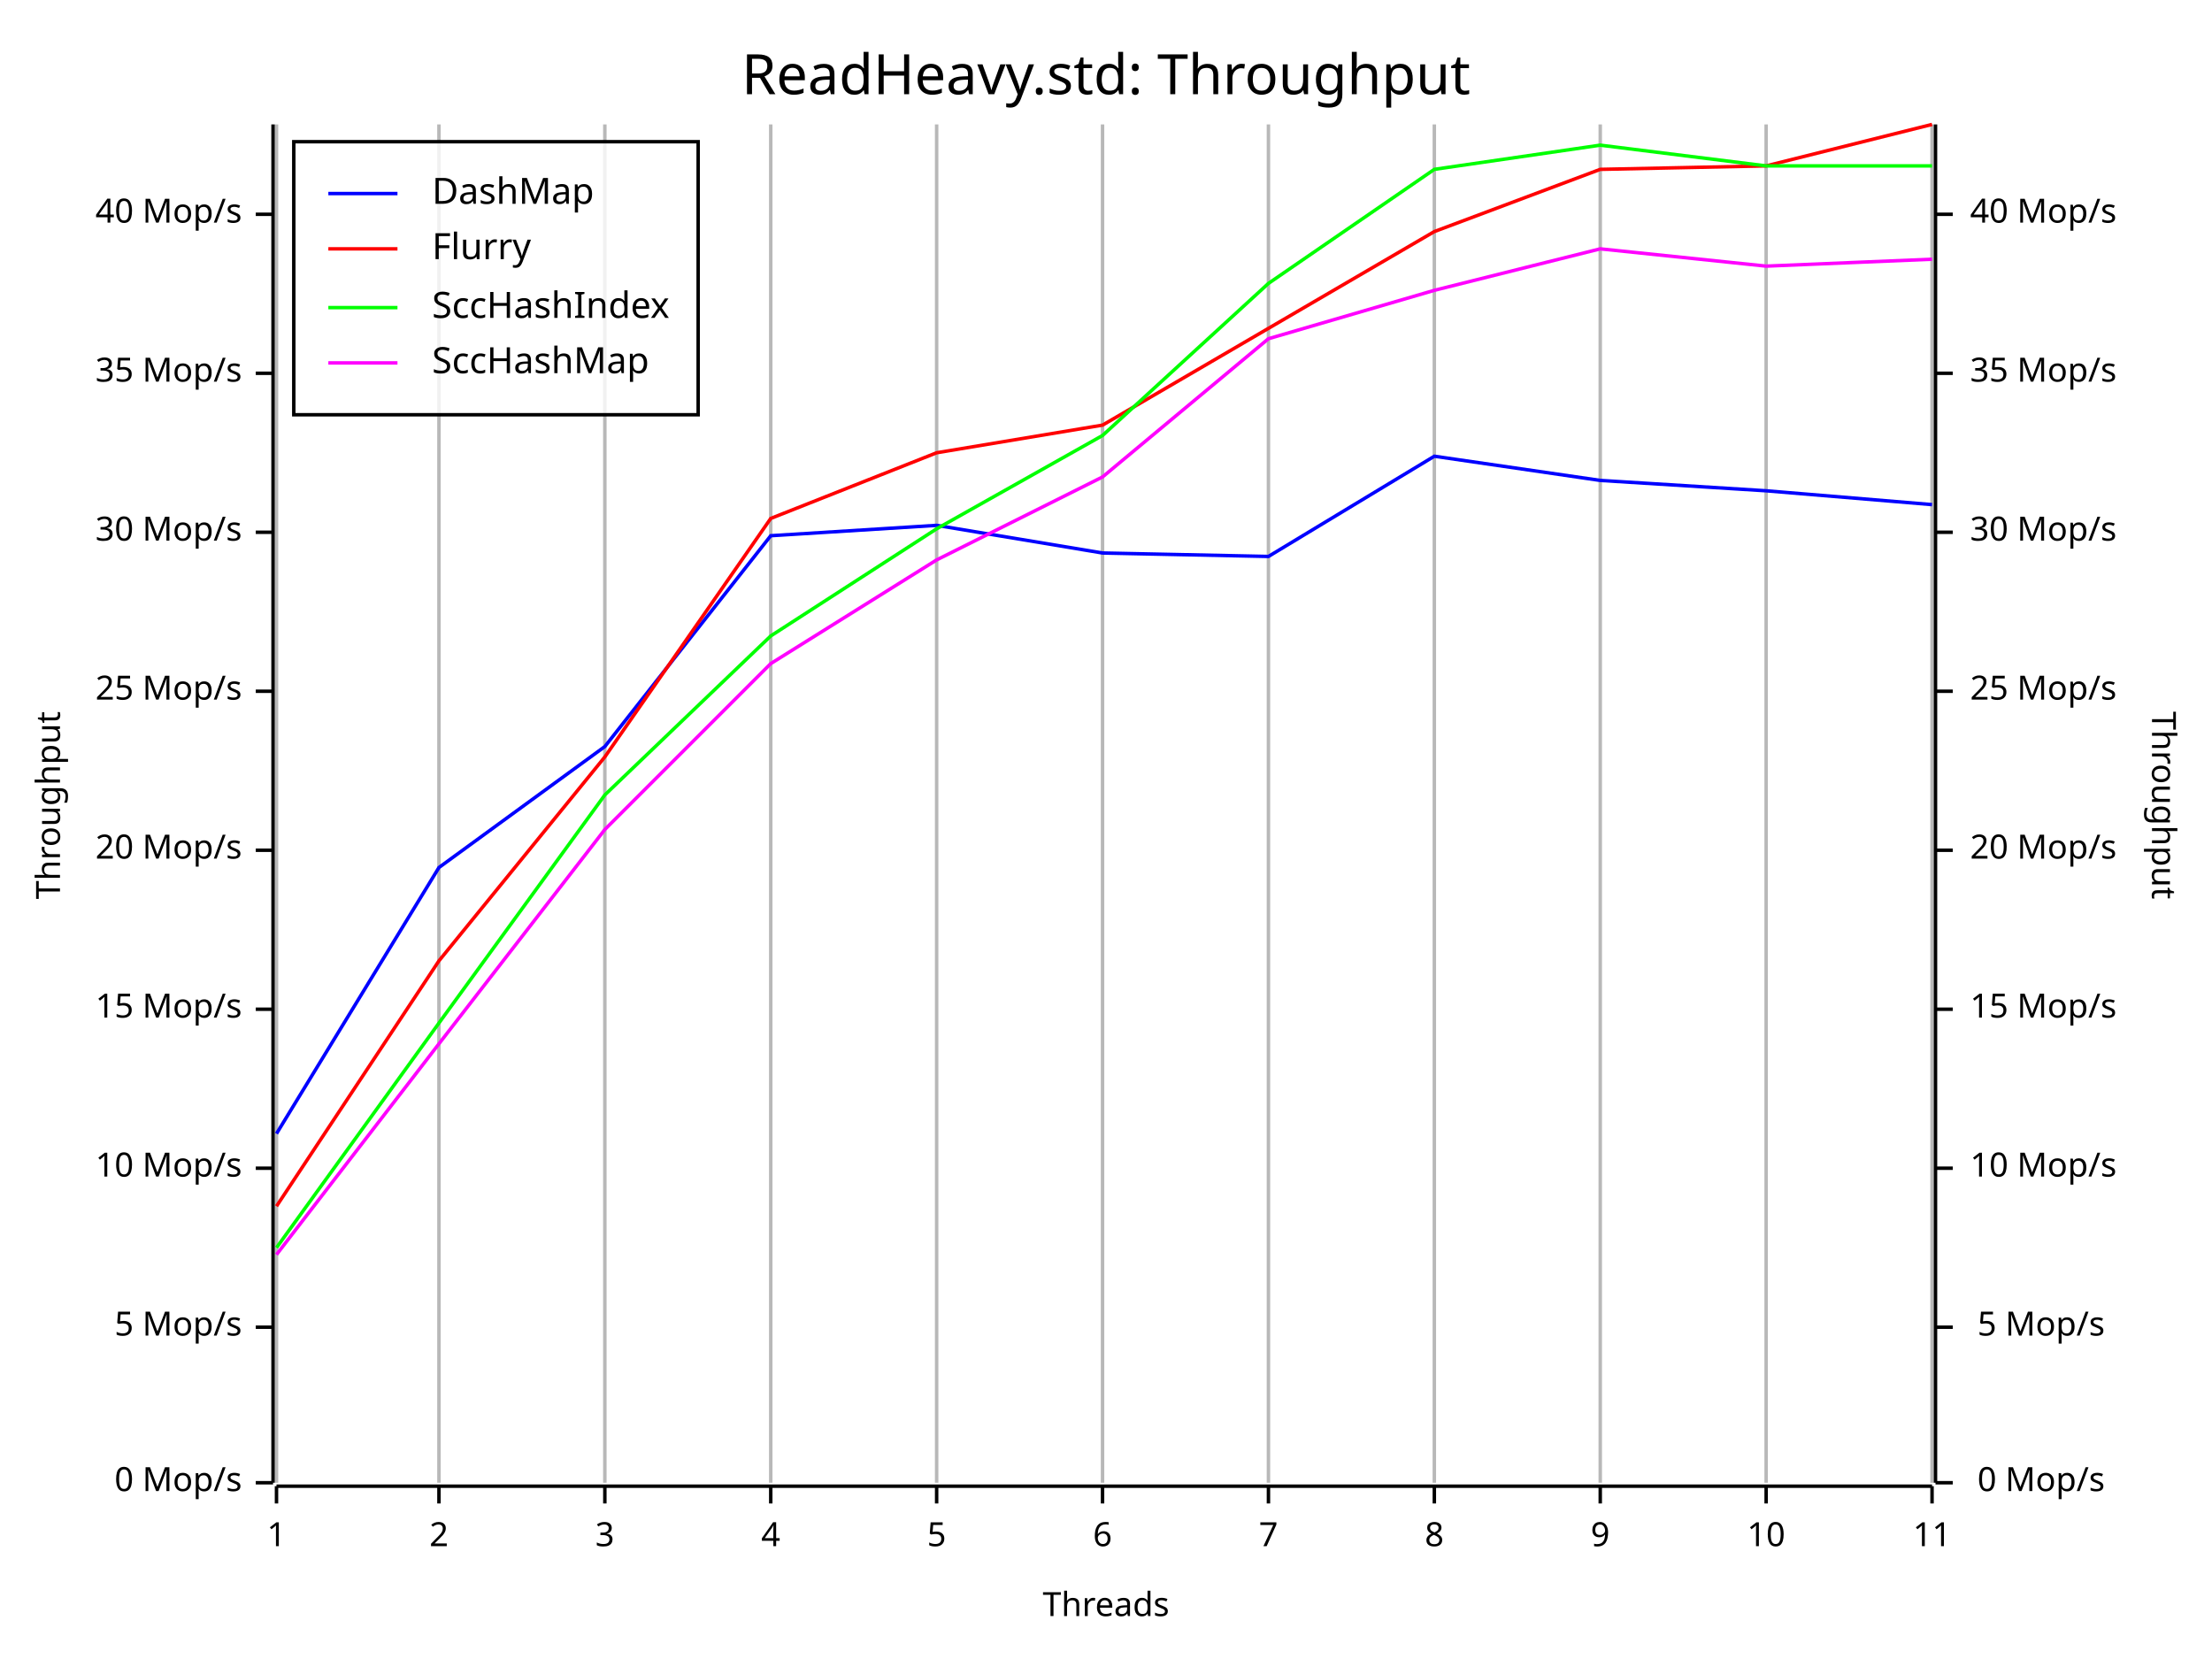
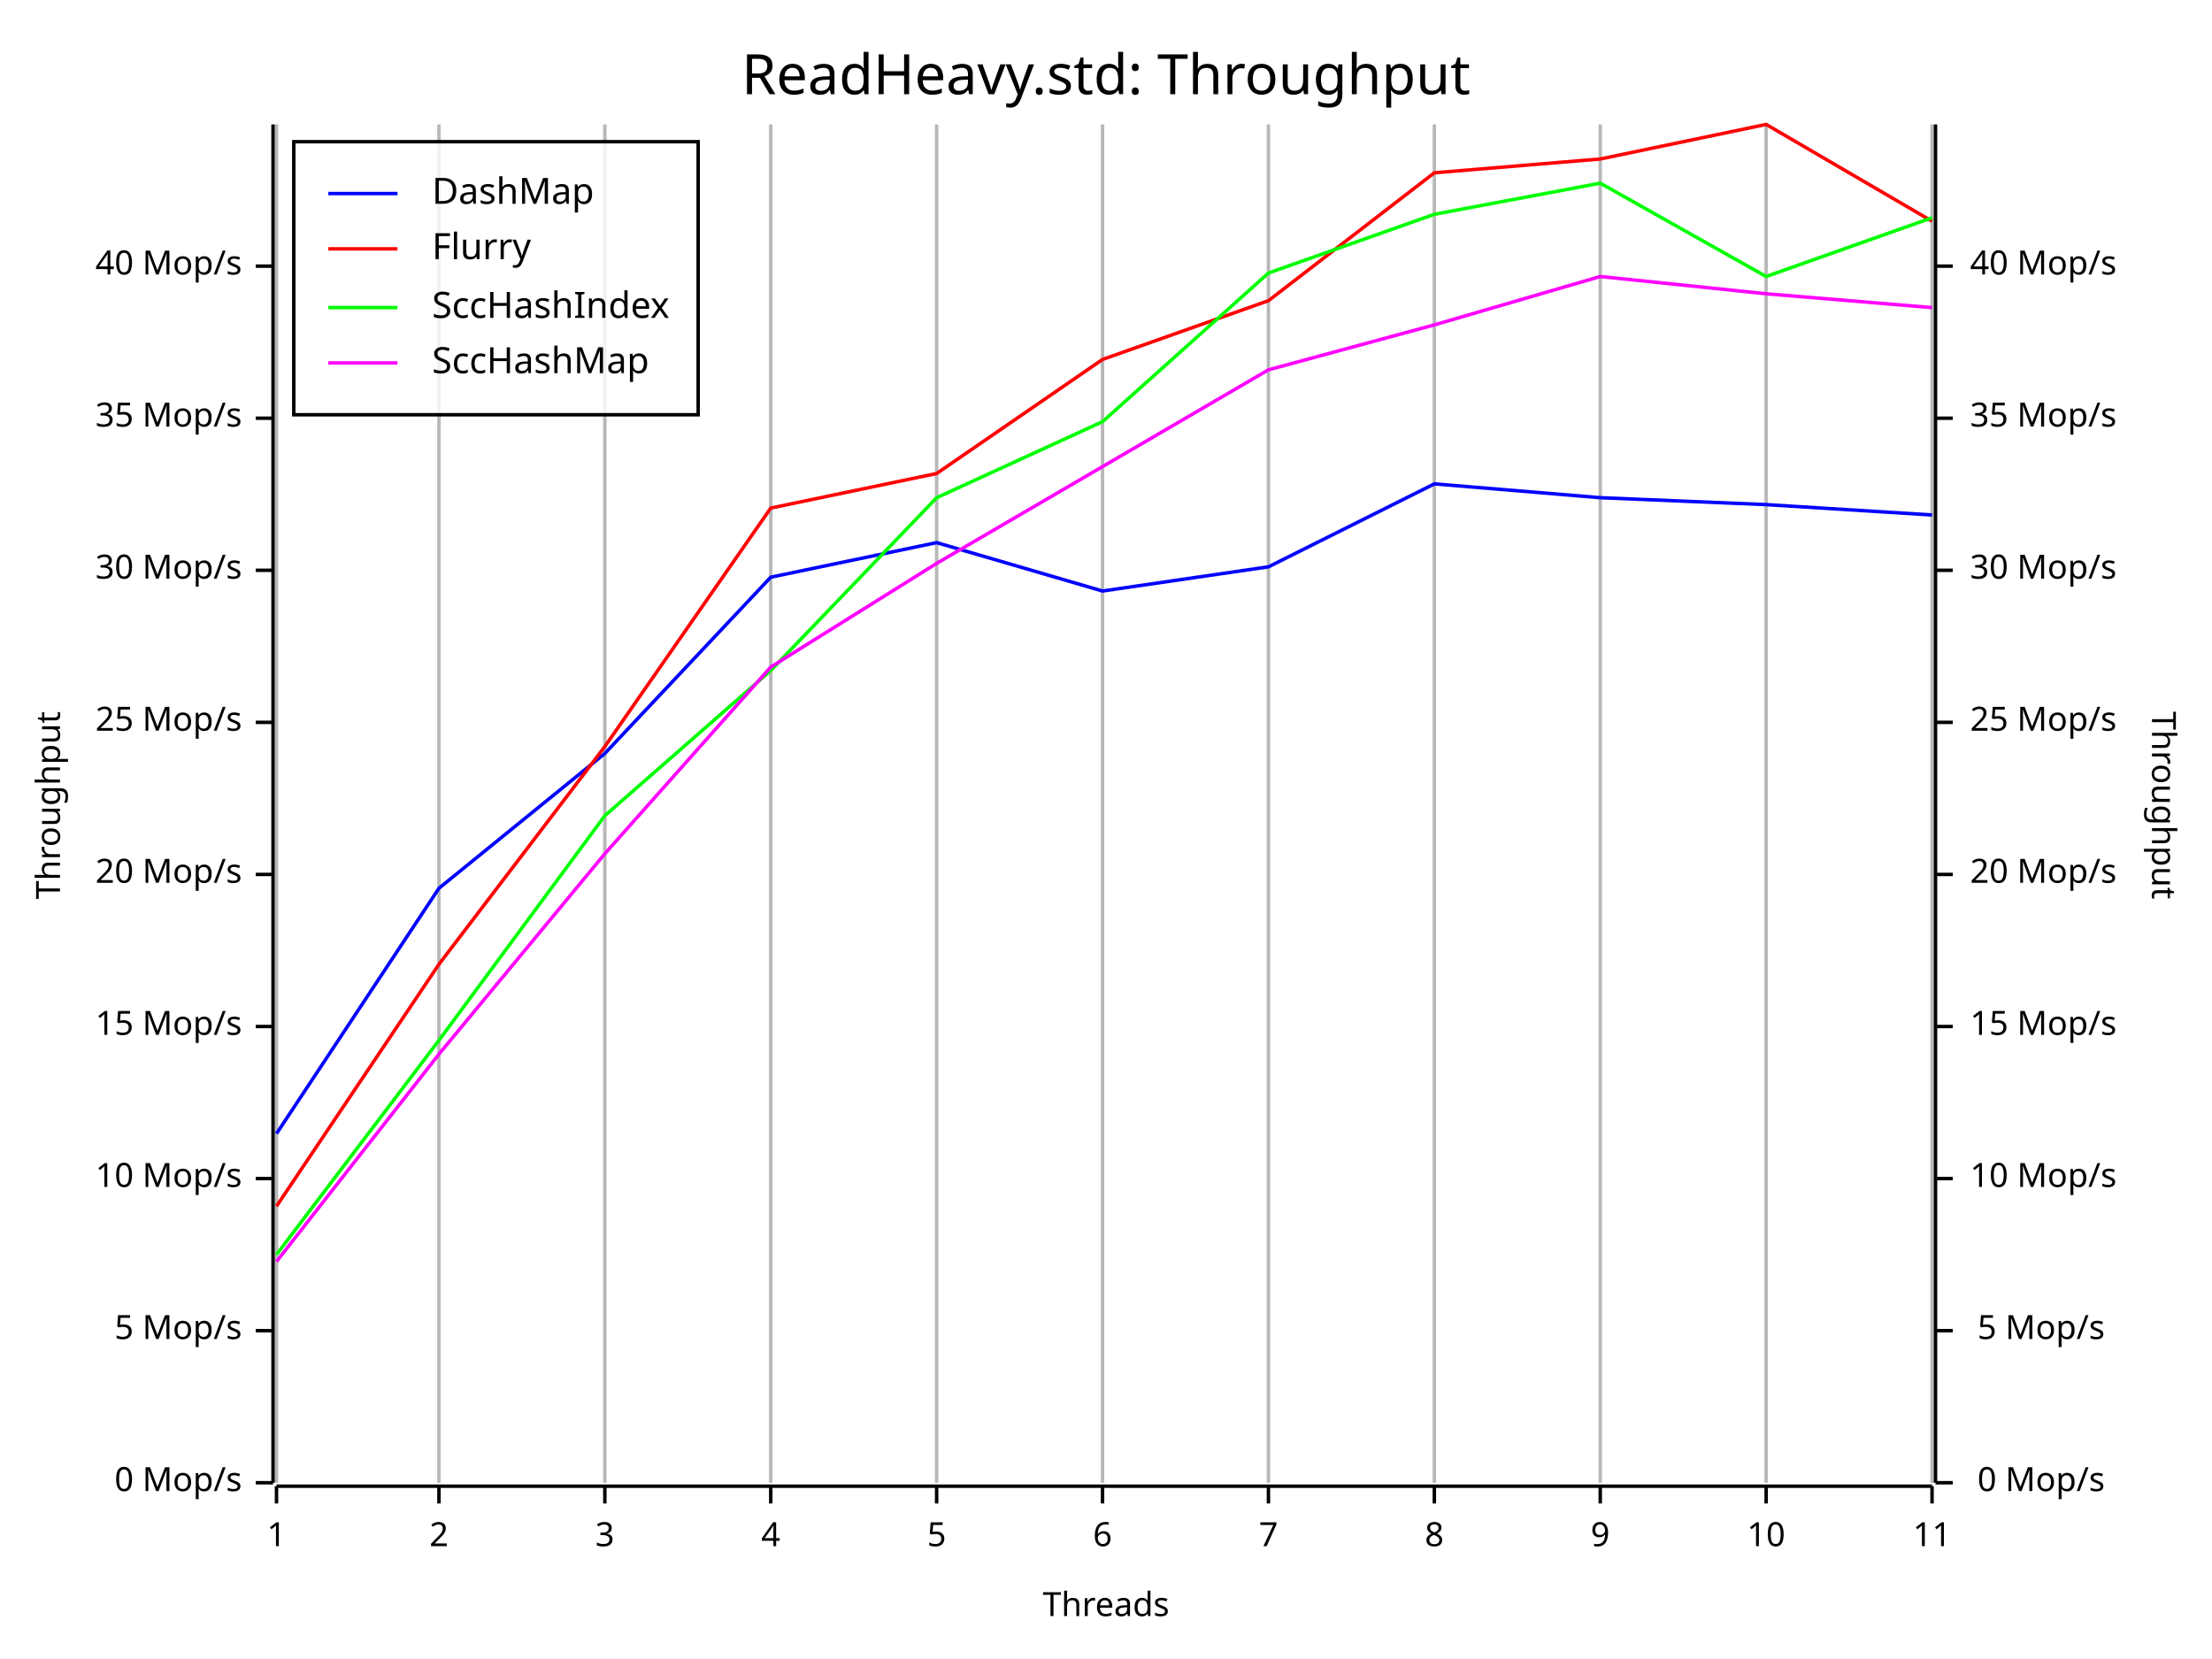
<svg xmlns="http://www.w3.org/2000/svg" width="640" height="480" viewBox="0 0 640 480">
  <rect x="0" y="0" width="640" height="480" opacity="1" fill="#FFFFFF" stroke="none" />
  <text x="320" y="15" dy="0.76em" text-anchor="middle" font-family="Fira Code" font-size="16.129" opacity="1" fill="#000000">
ReadHeavy.std: Throughput
</text>
  <line opacity="0.1" stroke="#000000" stroke-width="1" x1="80" y1="429" x2="80" y2="36" />
  <line opacity="0.1" stroke="#000000" stroke-width="1" x1="127" y1="429" x2="127" y2="36" />
  <line opacity="0.1" stroke="#000000" stroke-width="1" x1="175" y1="429" x2="175" y2="36" />
  <line opacity="0.1" stroke="#000000" stroke-width="1" x1="223" y1="429" x2="223" y2="36" />
  <line opacity="0.1" stroke="#000000" stroke-width="1" x1="271" y1="429" x2="271" y2="36" />
  <line opacity="0.1" stroke="#000000" stroke-width="1" x1="319" y1="429" x2="319" y2="36" />
  <line opacity="0.1" stroke="#000000" stroke-width="1" x1="367" y1="429" x2="367" y2="36" />
  <line opacity="0.1" stroke="#000000" stroke-width="1" x1="415" y1="429" x2="415" y2="36" />
  <line opacity="0.1" stroke="#000000" stroke-width="1" x1="463" y1="429" x2="463" y2="36" />
  <line opacity="0.1" stroke="#000000" stroke-width="1" x1="511" y1="429" x2="511" y2="36" />
  <line opacity="0.1" stroke="#000000" stroke-width="1" x1="559" y1="429" x2="559" y2="36" />
  <text x="10" y="233" dy="0.76em" text-anchor="middle" font-family="sans-serif" font-size="9.677" opacity="1" fill="#000000" transform="rotate(270, 10, 233)">
Throughput
</text>
  <text x="320" y="470" dy="-0.5ex" text-anchor="middle" font-family="sans-serif" font-size="9.677" opacity="1" fill="#000000">
Threads
</text>
  <text x="630" y="233" dy="0.76em" text-anchor="middle" font-family="sans-serif" font-size="9.677" opacity="1" fill="#000000" transform="rotate(90, 630, 233)">
Throughput
</text>
  <line opacity="0.2" stroke="#000000" stroke-width="1" x1="80" y1="429" x2="80" y2="36" />
  <line opacity="0.2" stroke="#000000" stroke-width="1" x1="127" y1="429" x2="127" y2="36" />
  <line opacity="0.2" stroke="#000000" stroke-width="1" x1="175" y1="429" x2="175" y2="36" />
  <line opacity="0.2" stroke="#000000" stroke-width="1" x1="223" y1="429" x2="223" y2="36" />
  <line opacity="0.2" stroke="#000000" stroke-width="1" x1="271" y1="429" x2="271" y2="36" />
  <line opacity="0.2" stroke="#000000" stroke-width="1" x1="319" y1="429" x2="319" y2="36" />
  <line opacity="0.2" stroke="#000000" stroke-width="1" x1="367" y1="429" x2="367" y2="36" />
  <line opacity="0.2" stroke="#000000" stroke-width="1" x1="415" y1="429" x2="415" y2="36" />
  <line opacity="0.2" stroke="#000000" stroke-width="1" x1="463" y1="429" x2="463" y2="36" />
  <line opacity="0.2" stroke="#000000" stroke-width="1" x1="511" y1="429" x2="511" y2="36" />
  <line opacity="0.2" stroke="#000000" stroke-width="1" x1="559" y1="429" x2="559" y2="36" />
  <polyline fill="none" opacity="1" stroke="#000000" stroke-width="1" points="79,36 79,429 " />
  <text x="70" y="429" dy="0.5ex" text-anchor="end" font-family="sans-serif" font-size="9.677" opacity="1" fill="#000000">
0 Mop/s
</text>
  <polyline fill="none" opacity="1" stroke="#000000" stroke-width="1" points="74,429 79,429 " />
-   <text x="70" y="384" dy="0.5ex" text-anchor="end" font-family="sans-serif" font-size="9.677" opacity="1" fill="#000000">
+   <text x="70" y="385" dy="0.5ex" text-anchor="end" font-family="sans-serif" font-size="9.677" opacity="1" fill="#000000">
5 Mop/s
</text>
-   <polyline fill="none" opacity="1" stroke="#000000" stroke-width="1" points="74,384 79,384 " />
-   <text x="70" y="338" dy="0.5ex" text-anchor="end" font-family="sans-serif" font-size="9.677" opacity="1" fill="#000000">
+   <polyline fill="none" opacity="1" stroke="#000000" stroke-width="1" points="74,385 79,385 " />
+   <text x="70" y="341" dy="0.5ex" text-anchor="end" font-family="sans-serif" font-size="9.677" opacity="1" fill="#000000">
10 Mop/s
</text>
-   <polyline fill="none" opacity="1" stroke="#000000" stroke-width="1" points="74,338 79,338 " />
-   <text x="70" y="292" dy="0.5ex" text-anchor="end" font-family="sans-serif" font-size="9.677" opacity="1" fill="#000000">
+   <polyline fill="none" opacity="1" stroke="#000000" stroke-width="1" points="74,341 79,341 " />
+   <text x="70" y="297" dy="0.5ex" text-anchor="end" font-family="sans-serif" font-size="9.677" opacity="1" fill="#000000">
15 Mop/s
</text>
-   <polyline fill="none" opacity="1" stroke="#000000" stroke-width="1" points="74,292 79,292 " />
-   <text x="70" y="246" dy="0.5ex" text-anchor="end" font-family="sans-serif" font-size="9.677" opacity="1" fill="#000000">
+   <polyline fill="none" opacity="1" stroke="#000000" stroke-width="1" points="74,297 79,297 " />
+   <text x="70" y="253" dy="0.5ex" text-anchor="end" font-family="sans-serif" font-size="9.677" opacity="1" fill="#000000">
20 Mop/s
</text>
-   <polyline fill="none" opacity="1" stroke="#000000" stroke-width="1" points="74,246 79,246 " />
-   <text x="70" y="200" dy="0.5ex" text-anchor="end" font-family="sans-serif" font-size="9.677" opacity="1" fill="#000000">
+   <polyline fill="none" opacity="1" stroke="#000000" stroke-width="1" points="74,253 79,253 " />
+   <text x="70" y="209" dy="0.5ex" text-anchor="end" font-family="sans-serif" font-size="9.677" opacity="1" fill="#000000">
25 Mop/s
</text>
-   <polyline fill="none" opacity="1" stroke="#000000" stroke-width="1" points="74,200 79,200 " />
-   <text x="70" y="154" dy="0.5ex" text-anchor="end" font-family="sans-serif" font-size="9.677" opacity="1" fill="#000000">
+   <polyline fill="none" opacity="1" stroke="#000000" stroke-width="1" points="74,209 79,209 " />
+   <text x="70" y="165" dy="0.5ex" text-anchor="end" font-family="sans-serif" font-size="9.677" opacity="1" fill="#000000">
30 Mop/s
</text>
-   <polyline fill="none" opacity="1" stroke="#000000" stroke-width="1" points="74,154 79,154 " />
-   <text x="70" y="108" dy="0.5ex" text-anchor="end" font-family="sans-serif" font-size="9.677" opacity="1" fill="#000000">
+   <polyline fill="none" opacity="1" stroke="#000000" stroke-width="1" points="74,165 79,165 " />
+   <text x="70" y="121" dy="0.5ex" text-anchor="end" font-family="sans-serif" font-size="9.677" opacity="1" fill="#000000">
35 Mop/s
</text>
-   <polyline fill="none" opacity="1" stroke="#000000" stroke-width="1" points="74,108 79,108 " />
-   <text x="70" y="62" dy="0.5ex" text-anchor="end" font-family="sans-serif" font-size="9.677" opacity="1" fill="#000000">
+   <polyline fill="none" opacity="1" stroke="#000000" stroke-width="1" points="74,121 79,121 " />
+   <text x="70" y="77" dy="0.5ex" text-anchor="end" font-family="sans-serif" font-size="9.677" opacity="1" fill="#000000">
40 Mop/s
</text>
-   <polyline fill="none" opacity="1" stroke="#000000" stroke-width="1" points="74,62 79,62 " />
+   <polyline fill="none" opacity="1" stroke="#000000" stroke-width="1" points="74,77 79,77 " />
  <polyline fill="none" opacity="1" stroke="#000000" stroke-width="1" points="80,430 559,430 " />
  <text x="80" y="440" dy="0.76em" text-anchor="middle" font-family="sans-serif" font-size="9.677" opacity="1" fill="#000000">
1
</text>
  <polyline fill="none" opacity="1" stroke="#000000" stroke-width="1" points="80,430 80,435 " />
  <text x="127" y="440" dy="0.76em" text-anchor="middle" font-family="sans-serif" font-size="9.677" opacity="1" fill="#000000">
2
</text>
  <polyline fill="none" opacity="1" stroke="#000000" stroke-width="1" points="127,430 127,435 " />
  <text x="175" y="440" dy="0.76em" text-anchor="middle" font-family="sans-serif" font-size="9.677" opacity="1" fill="#000000">
3
</text>
  <polyline fill="none" opacity="1" stroke="#000000" stroke-width="1" points="175,430 175,435 " />
  <text x="223" y="440" dy="0.76em" text-anchor="middle" font-family="sans-serif" font-size="9.677" opacity="1" fill="#000000">
4
</text>
  <polyline fill="none" opacity="1" stroke="#000000" stroke-width="1" points="223,430 223,435 " />
  <text x="271" y="440" dy="0.76em" text-anchor="middle" font-family="sans-serif" font-size="9.677" opacity="1" fill="#000000">
5
</text>
  <polyline fill="none" opacity="1" stroke="#000000" stroke-width="1" points="271,430 271,435 " />
  <text x="319" y="440" dy="0.76em" text-anchor="middle" font-family="sans-serif" font-size="9.677" opacity="1" fill="#000000">
6
</text>
  <polyline fill="none" opacity="1" stroke="#000000" stroke-width="1" points="319,430 319,435 " />
  <text x="367" y="440" dy="0.76em" text-anchor="middle" font-family="sans-serif" font-size="9.677" opacity="1" fill="#000000">
7
</text>
  <polyline fill="none" opacity="1" stroke="#000000" stroke-width="1" points="367,430 367,435 " />
  <text x="415" y="440" dy="0.76em" text-anchor="middle" font-family="sans-serif" font-size="9.677" opacity="1" fill="#000000">
8
</text>
  <polyline fill="none" opacity="1" stroke="#000000" stroke-width="1" points="415,430 415,435 " />
  <text x="463" y="440" dy="0.76em" text-anchor="middle" font-family="sans-serif" font-size="9.677" opacity="1" fill="#000000">
9
</text>
  <polyline fill="none" opacity="1" stroke="#000000" stroke-width="1" points="463,430 463,435 " />
  <text x="511" y="440" dy="0.76em" text-anchor="middle" font-family="sans-serif" font-size="9.677" opacity="1" fill="#000000">
10
</text>
  <polyline fill="none" opacity="1" stroke="#000000" stroke-width="1" points="511,430 511,435 " />
  <text x="559" y="440" dy="0.76em" text-anchor="middle" font-family="sans-serif" font-size="9.677" opacity="1" fill="#000000">
11
</text>
  <polyline fill="none" opacity="1" stroke="#000000" stroke-width="1" points="559,430 559,435 " />
  <polyline fill="none" opacity="1" stroke="#000000" stroke-width="1" points="560,36 560,429 " />
  <text x="609" y="429" dy="0.5ex" text-anchor="end" font-family="sans-serif" font-size="9.677" opacity="1" fill="#000000">
0 Mop/s
</text>
  <polyline fill="none" opacity="1" stroke="#000000" stroke-width="1" points="560,429 565,429 " />
-   <text x="609" y="384" dy="0.5ex" text-anchor="end" font-family="sans-serif" font-size="9.677" opacity="1" fill="#000000">
+   <text x="609" y="385" dy="0.5ex" text-anchor="end" font-family="sans-serif" font-size="9.677" opacity="1" fill="#000000">
5 Mop/s
</text>
-   <polyline fill="none" opacity="1" stroke="#000000" stroke-width="1" points="560,384 565,384 " />
-   <text x="570" y="338" dy="0.5ex" text-anchor="start" font-family="sans-serif" font-size="9.677" opacity="1" fill="#000000">
+   <polyline fill="none" opacity="1" stroke="#000000" stroke-width="1" points="560,385 565,385 " />
+   <text x="570" y="341" dy="0.5ex" text-anchor="start" font-family="sans-serif" font-size="9.677" opacity="1" fill="#000000">
10 Mop/s
</text>
-   <polyline fill="none" opacity="1" stroke="#000000" stroke-width="1" points="560,338 565,338 " />
-   <text x="570" y="292" dy="0.5ex" text-anchor="start" font-family="sans-serif" font-size="9.677" opacity="1" fill="#000000">
+   <polyline fill="none" opacity="1" stroke="#000000" stroke-width="1" points="560,341 565,341 " />
+   <text x="570" y="297" dy="0.5ex" text-anchor="start" font-family="sans-serif" font-size="9.677" opacity="1" fill="#000000">
15 Mop/s
</text>
-   <polyline fill="none" opacity="1" stroke="#000000" stroke-width="1" points="560,292 565,292 " />
-   <text x="570" y="246" dy="0.5ex" text-anchor="start" font-family="sans-serif" font-size="9.677" opacity="1" fill="#000000">
+   <polyline fill="none" opacity="1" stroke="#000000" stroke-width="1" points="560,297 565,297 " />
+   <text x="570" y="253" dy="0.5ex" text-anchor="start" font-family="sans-serif" font-size="9.677" opacity="1" fill="#000000">
20 Mop/s
</text>
-   <polyline fill="none" opacity="1" stroke="#000000" stroke-width="1" points="560,246 565,246 " />
-   <text x="570" y="200" dy="0.5ex" text-anchor="start" font-family="sans-serif" font-size="9.677" opacity="1" fill="#000000">
+   <polyline fill="none" opacity="1" stroke="#000000" stroke-width="1" points="560,253 565,253 " />
+   <text x="570" y="209" dy="0.5ex" text-anchor="start" font-family="sans-serif" font-size="9.677" opacity="1" fill="#000000">
25 Mop/s
</text>
-   <polyline fill="none" opacity="1" stroke="#000000" stroke-width="1" points="560,200 565,200 " />
-   <text x="570" y="154" dy="0.5ex" text-anchor="start" font-family="sans-serif" font-size="9.677" opacity="1" fill="#000000">
+   <polyline fill="none" opacity="1" stroke="#000000" stroke-width="1" points="560,209 565,209 " />
+   <text x="570" y="165" dy="0.5ex" text-anchor="start" font-family="sans-serif" font-size="9.677" opacity="1" fill="#000000">
30 Mop/s
</text>
-   <polyline fill="none" opacity="1" stroke="#000000" stroke-width="1" points="560,154 565,154 " />
-   <text x="570" y="108" dy="0.5ex" text-anchor="start" font-family="sans-serif" font-size="9.677" opacity="1" fill="#000000">
+   <polyline fill="none" opacity="1" stroke="#000000" stroke-width="1" points="560,165 565,165 " />
+   <text x="570" y="121" dy="0.5ex" text-anchor="start" font-family="sans-serif" font-size="9.677" opacity="1" fill="#000000">
35 Mop/s
</text>
-   <polyline fill="none" opacity="1" stroke="#000000" stroke-width="1" points="560,108 565,108 " />
-   <text x="570" y="62" dy="0.5ex" text-anchor="start" font-family="sans-serif" font-size="9.677" opacity="1" fill="#000000">
+   <polyline fill="none" opacity="1" stroke="#000000" stroke-width="1" points="560,121 565,121 " />
+   <text x="570" y="77" dy="0.5ex" text-anchor="start" font-family="sans-serif" font-size="9.677" opacity="1" fill="#000000">
40 Mop/s
</text>
-   <polyline fill="none" opacity="1" stroke="#000000" stroke-width="1" points="560,62 565,62 " />
-   <polyline fill="none" opacity="1" stroke="#0000FF" stroke-width="1" points="80,328 127,251 175,216 223,155 271,152 319,160 367,161 415,132 463,139 511,142 559,146 " />
-   <polyline fill="none" opacity="1" stroke="#FF0000" stroke-width="1" points="80,349 127,278 175,219 223,150 271,131 319,123 367,95 415,67 463,49 511,48 559,36 " />
-   <polyline fill="none" opacity="1" stroke="#00FF00" stroke-width="1" points="80,361 127,296 175,230 223,184 271,153 319,126 367,82 415,49 463,42 511,48 559,48 " />
-   <polyline fill="none" opacity="1" stroke="#FF00FF" stroke-width="1" points="80,363 127,302 175,240 223,192 271,162 319,138 367,98 415,84 463,72 511,77 559,75 " />
+   <polyline fill="none" opacity="1" stroke="#000000" stroke-width="1" points="560,77 565,77 " />
+   <polyline fill="none" opacity="1" stroke="#0000FF" stroke-width="1" points="80,328 127,257 175,218 223,167 271,157 319,171 367,164 415,140 463,144 511,146 559,149 " />
+   <polyline fill="none" opacity="1" stroke="#FF0000" stroke-width="1" points="80,349 127,279 175,216 223,147 271,137 319,104 367,87 415,50 463,46 511,36 559,64 " />
+   <polyline fill="none" opacity="1" stroke="#00FF00" stroke-width="1" points="80,363 127,301 175,236 223,194 271,144 319,122 367,79 415,62 463,53 511,80 559,63 " />
+   <polyline fill="none" opacity="1" stroke="#FF00FF" stroke-width="1" points="80,365 127,305 175,247 223,193 271,163 319,135 367,107 415,94 463,80 511,85 559,89 " />
  <rect x="85" y="41" width="117" height="79" opacity="0.8" fill="#FFFFFF" stroke="none" />
  <rect x="85" y="41" width="117" height="79" opacity="1" fill="none" stroke="#000000" />
  <text x="125" y="51" dy="0.76em" text-anchor="start" font-family="Fira Code" font-size="10.484" opacity="1" fill="#000000">
DashMap
</text>
  <text x="125" y="67" dy="0.76em" text-anchor="start" font-family="Fira Code" font-size="10.484" opacity="1" fill="#000000">
Flurry
</text>
  <text x="125" y="84" dy="0.76em" text-anchor="start" font-family="Fira Code" font-size="10.484" opacity="1" fill="#000000">
SccHashIndex
</text>
  <text x="125" y="100" dy="0.76em" text-anchor="start" font-family="Fira Code" font-size="10.484" opacity="1" fill="#000000">
SccHashMap
</text>
  <polyline fill="none" opacity="1" stroke="#0000FF" stroke-width="1" points="95,56 115,56 " />
  <polyline fill="none" opacity="1" stroke="#FF0000" stroke-width="1" points="95,72 115,72 " />
  <polyline fill="none" opacity="1" stroke="#00FF00" stroke-width="1" points="95,89 115,89 " />
  <polyline fill="none" opacity="1" stroke="#FF00FF" stroke-width="1" points="95,105 115,105 " />
</svg>
